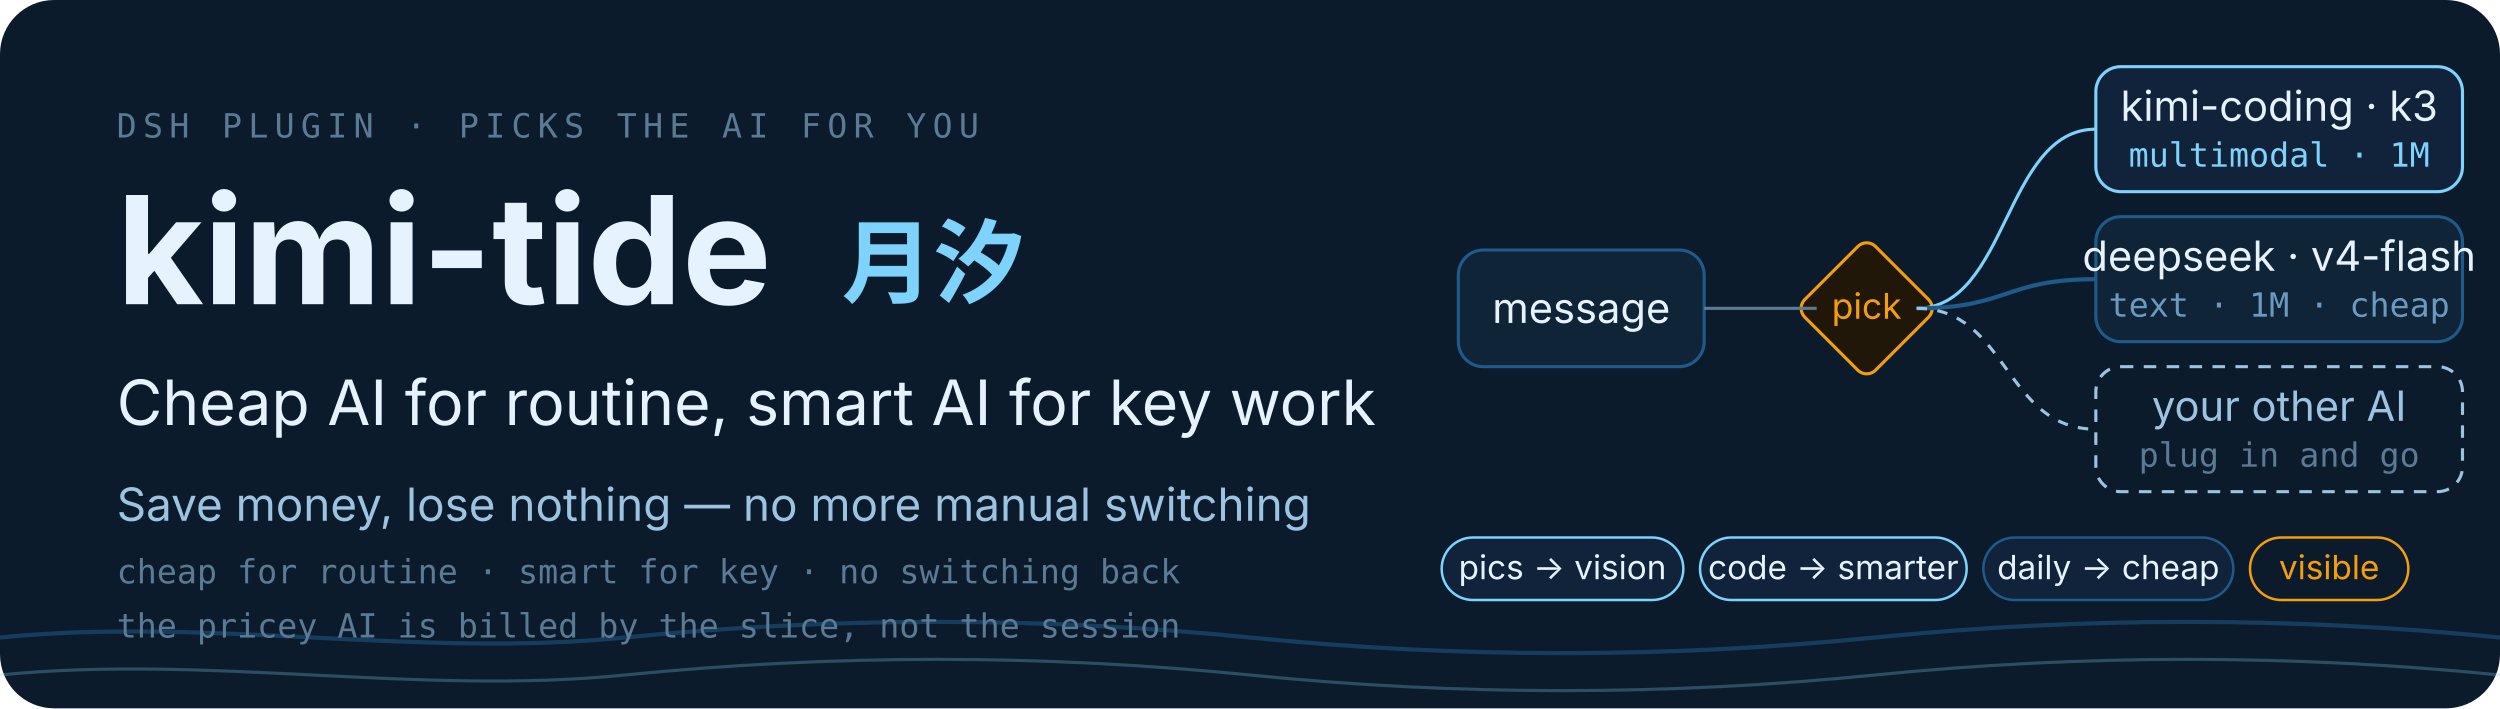
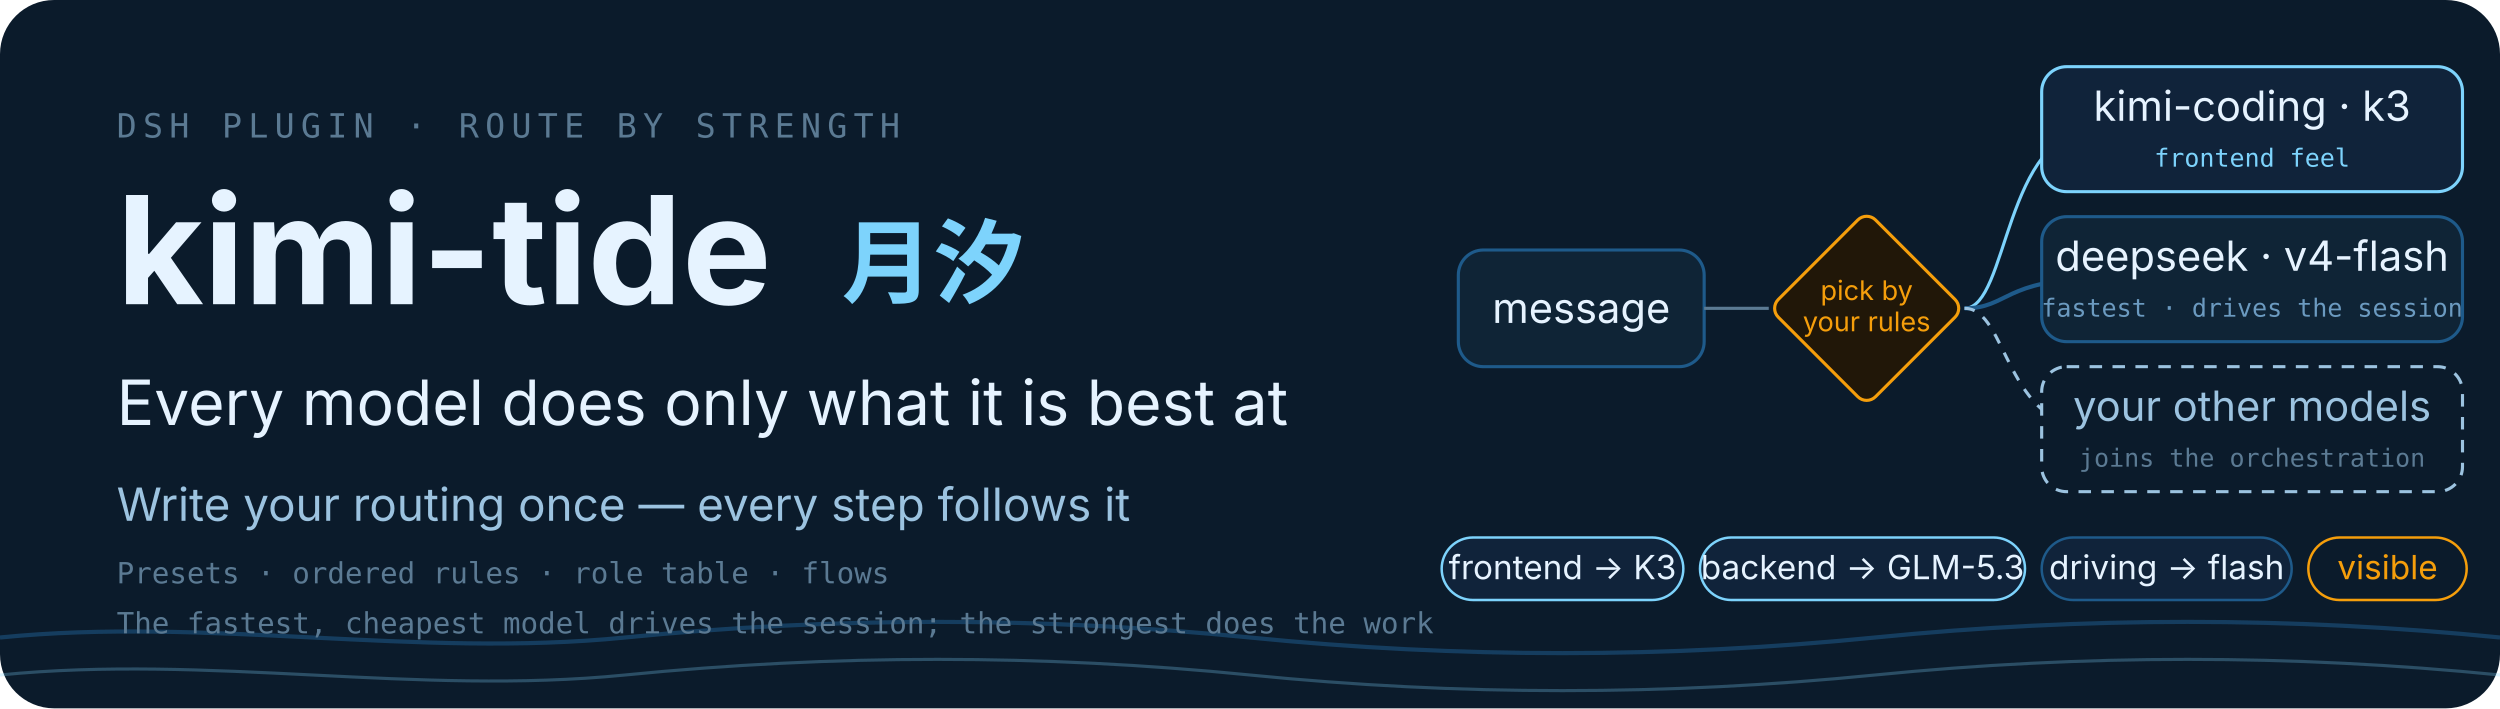
<svg xmlns="http://www.w3.org/2000/svg" width="1200" height="340" viewBox="0 0 1200 340" role="img" aria-labelledby="title desc">
  <rect width="1200" height="340" rx="26" fill="#0B1B2B" />
  <path d="M 0 306 C 100 296, 200 316, 300 306 S 500 296, 600 306 S 800 316, 900 306 S 1100 296, 1200 306" fill="none" stroke="#1E5A8A" stroke-width="2" opacity="0.55" />
  <path d="M 0 324 C 100 314, 200 334, 300 324 S 500 314, 600 324 S 800 334, 900 324 S 1100 314, 1200 324" fill="none" stroke="#7DD3FC" stroke-width="1.5" opacity="0.28" />
  <g id="title-block" transform="translate(56 66)">
-     <text x="0" y="0" font-family="ui-monospace, SFMono-Regular, Menlo, monospace" font-size="16" letter-spacing="3" fill="#5B7A93">DSH PLUGIN · PICKS THE AI FOR YOU</text>
+     <text x="0" y="0" font-family="ui-monospace, SFMono-Regular, Menlo, monospace" font-size="16" letter-spacing="3" fill="#5B7A93">DSH PLUGIN · ROUTE BY STRENGTH</text>
    <text x="0" y="80" font-family="-apple-system, BlinkMacSystemFont, 'Segoe UI', 'PingFang SC', 'Microsoft YaHei', sans-serif" font-size="72" font-weight="700" fill="#E6F3FF">kimi-tide</text>
    <text x="348" y="76" font-family="-apple-system, BlinkMacSystemFont, 'Segoe UI', 'PingFang SC', 'Microsoft YaHei', sans-serif" font-size="44" font-weight="600" fill="#7DD3FC">月汐</text>
-     <text x="0" y="138" font-family="-apple-system, BlinkMacSystemFont, 'Segoe UI', 'PingFang SC', 'Microsoft YaHei', sans-serif" font-size="30" fill="#E6F3FF">Cheap AI for routine, smart AI for key work</text>
-     <text x="0" y="184" font-family="-apple-system, BlinkMacSystemFont, 'Segoe UI', 'PingFang SC', 'Microsoft YaHei', sans-serif" font-size="22" fill="#9CC3E0">Save money, lose nothing — no more manual switching</text>
-     <g id="principles" transform="translate(0 214)" font-family="ui-monospace, SFMono-Regular, Menlo, monospace" font-size="16" fill="#5B7A93">
-       <text x="0" y="0">cheap for routine · smart for key · no switching back</text>
-       <text x="0" y="26">the pricey AI is billed by the slice, not the session</text>
+     <text x="0" y="138" font-family="-apple-system, BlinkMacSystemFont, 'Segoe UI', 'PingFang SC', 'Microsoft YaHei', sans-serif" font-size="30" fill="#E6F3FF">Every model does only what it is best at</text>
+     <text x="0" y="184" font-family="-apple-system, BlinkMacSystemFont, 'Segoe UI', 'PingFang SC', 'Microsoft YaHei', sans-serif" font-size="22" fill="#9CC3E0">Write your routing once — every step follows it</text>
+     <g id="principles" transform="translate(0 214)" font-family="ui-monospace, SFMono-Regular, Menlo, monospace" font-size="14" fill="#5B7A93">
+       <text x="0" y="0">Presets · ordered rules · role table · flows</text>
+       <text x="0" y="24">The fastest, cheapest model drives the session; the strongest does the work</text>
    </g>
  </g>
  <g id="project-proof" transform="translate(700 34)">
    <rect x="0" y="86" width="118" height="56" rx="12" fill="#0F2436" stroke="#1E5A8A" stroke-width="1.5" />
    <text x="59" y="121" text-anchor="middle" font-family="-apple-system, BlinkMacSystemFont, 'Segoe UI', 'PingFang SC', 'Microsoft YaHei', sans-serif" font-size="20" fill="#E6F3FF">message</text>
-     <rect x="172" y="90" width="48" height="48" rx="6" fill="#211708" stroke="#F59E0B" stroke-width="1.5" transform="rotate(45 196 114)" />
-     <text x="196" y="119" text-anchor="middle" font-family="-apple-system, BlinkMacSystemFont, 'Segoe UI', 'PingFang SC', 'Microsoft YaHei', sans-serif" font-size="17" fill="#F59E0B">pick</text>
-     <path d="M 118 114 L 172 114" stroke="#5B7A93" stroke-width="1.5" fill="none" />
+     <rect x="163" y="81" width="66" height="66" rx="6" fill="#211708" stroke="#F59E0B" stroke-width="1.5" transform="rotate(45 196 114)" />
+     <text x="196" y="110" text-anchor="middle" font-family="-apple-system, BlinkMacSystemFont, 'Segoe UI', 'PingFang SC', 'Microsoft YaHei', sans-serif" font-size="13" fill="#F59E0B">pick by</text>
+     <text x="196" y="125" text-anchor="middle" font-family="-apple-system, BlinkMacSystemFont, 'Segoe UI', 'PingFang SC', 'Microsoft YaHei', sans-serif" font-size="13" fill="#F59E0B">your rules</text>
+     <path d="M 118 114 L 149 114" stroke="#5B7A93" stroke-width="1.5" fill="none" />
    <g id="flow-lines">
-       <path d="M 220 114 C 264 114, 262 28, 306 28" stroke="#7DD3FC" stroke-width="1.5" fill="none" />
-       <path d="M 220 114 C 264 114, 262 100, 306 100" stroke="#1E5A8A" stroke-width="2" fill="none" />
-       <path d="M 220 114 C 264 114, 262 172, 306 172" stroke="#9CC3E0" stroke-width="1.5" fill="none" stroke-dasharray="5 5" />
+       <path d="M 243 114 C 264 114, 262 28, 306 28" stroke="#7DD3FC" stroke-width="1.5" fill="none" />
+       <path d="M 243 114 C 264 114, 262 100, 306 100" stroke="#1E5A8A" stroke-width="2" fill="none" />
+       <path d="M 243 114 C 264 114, 262 172, 306 172" stroke="#9CC3E0" stroke-width="1.5" fill="none" stroke-dasharray="5 5" />
    </g>
    <g id="ch-1">
-       <rect x="306" y="-2" width="176" height="60" rx="12" fill="#10233A" stroke="#7DD3FC" stroke-width="1.5" />
-       <text x="394" y="24" text-anchor="middle" font-family="-apple-system, BlinkMacSystemFont, 'Segoe UI', 'PingFang SC', 'Microsoft YaHei', sans-serif" font-size="20" fill="#E6F3FF">kimi-coding · k3</text>
-       <text x="394" y="46" text-anchor="middle" font-family="ui-monospace, SFMono-Regular, Menlo, monospace" font-size="16" fill="#7DD3FC">multimodal · 1M</text>
+       <rect x="280" y="-2" width="202" height="60" rx="12" fill="#10233A" stroke="#7DD3FC" stroke-width="1.5" />
+       <text x="381" y="24" text-anchor="middle" font-family="-apple-system, BlinkMacSystemFont, 'Segoe UI', 'PingFang SC', 'Microsoft YaHei', sans-serif" font-size="20" fill="#E6F3FF">kimi-coding · k3</text>
+       <text x="381" y="46" text-anchor="middle" font-family="ui-monospace, SFMono-Regular, Menlo, monospace" font-size="12" fill="#7DD3FC">frontend feel</text>
    </g>
    <g id="ch-2">
-       <rect x="306" y="70" width="176" height="60" rx="12" fill="#0F2436" stroke="#1E5A8A" stroke-width="1.5" />
-       <text x="394" y="96" text-anchor="middle" font-family="-apple-system, BlinkMacSystemFont, 'Segoe UI', 'PingFang SC', 'Microsoft YaHei', sans-serif" font-size="20" fill="#E6F3FF">deepseek · v4-flash</text>
-       <text x="394" y="118" text-anchor="middle" font-family="ui-monospace, SFMono-Regular, Menlo, monospace" font-size="16" fill="#6B9AC0">text · 1M · cheap</text>
+       <rect x="280" y="70" width="202" height="60" rx="12" fill="#0F2436" stroke="#1E5A8A" stroke-width="1.5" />
+       <text x="381" y="96" text-anchor="middle" font-family="-apple-system, BlinkMacSystemFont, 'Segoe UI', 'PingFang SC', 'Microsoft YaHei', sans-serif" font-size="20" fill="#E6F3FF">deepseek · v4-flash</text>
+       <text x="381" y="118" text-anchor="middle" font-family="ui-monospace, SFMono-Regular, Menlo, monospace" font-size="12" fill="#6B9AC0">fastest · drives the session</text>
    </g>
    <g id="ch-3">
-       <rect x="306" y="142" width="176" height="60" rx="12" fill="#0B1B2B" stroke="#9CC3E0" stroke-width="1.5" stroke-dasharray="6 5" />
-       <text x="394" y="168" text-anchor="middle" font-family="-apple-system, BlinkMacSystemFont, 'Segoe UI', 'PingFang SC', 'Microsoft YaHei', sans-serif" font-size="20" fill="#9CC3E0">your other AI</text>
-       <text x="394" y="190" text-anchor="middle" font-family="ui-monospace, SFMono-Regular, Menlo, monospace" font-size="16" fill="#5B7A93">plug in and go</text>
+       <rect x="280" y="142" width="202" height="60" rx="12" fill="#0B1B2B" stroke="#9CC3E0" stroke-width="1.5" stroke-dasharray="6 5" />
+       <text x="381" y="168" text-anchor="middle" font-family="-apple-system, BlinkMacSystemFont, 'Segoe UI', 'PingFang SC', 'Microsoft YaHei', sans-serif" font-size="20" fill="#9CC3E0">your other models</text>
+       <text x="381" y="190" text-anchor="middle" font-family="ui-monospace, SFMono-Regular, Menlo, monospace" font-size="12" fill="#5B7A93">joins the orchestration</text>
    </g>
    <g id="rule-chips" transform="translate(-8 224)" font-family="-apple-system, BlinkMacSystemFont, 'Segoe UI', 'PingFang SC', 'Microsoft YaHei', sans-serif" font-size="16" fill="#E6F3FF">
      <rect x="0" y="0" width="116" height="30" rx="15" fill="#10233A" stroke="#7DD3FC" stroke-width="1.2" />
-       <text x="58" y="20" text-anchor="middle">pics → vision</text>
-       <rect x="124" y="0" width="128" height="30" rx="15" fill="#10233A" stroke="#7DD3FC" stroke-width="1.2" />
-       <text x="188" y="20" text-anchor="middle">code → smarter</text>
-       <rect x="260" y="0" width="120" height="30" rx="15" fill="#10233A" stroke="#1E5A8A" stroke-width="1.2" />
-       <text x="320" y="20" text-anchor="middle">daily → cheap</text>
-       <rect x="388" y="0" width="76" height="30" rx="15" fill="none" stroke="#F59E0B" stroke-width="1.2" />
-       <text x="426" y="20" text-anchor="middle" fill="#F59E0B">visible</text>
+       <text x="58" y="20" text-anchor="middle">frontend → K3</text>
+       <rect x="124" y="0" width="156" height="30" rx="15" fill="#10233A" stroke="#7DD3FC" stroke-width="1.2" />
+       <text x="202" y="20" text-anchor="middle">backend → GLM-5.3</text>
+       <rect x="288" y="0" width="120" height="30" rx="15" fill="#10233A" stroke="#1E5A8A" stroke-width="1.2" />
+       <text x="348" y="20" text-anchor="middle">driving → flash</text>
+       <rect x="416" y="0" width="76" height="30" rx="15" fill="none" stroke="#F59E0B" stroke-width="1.2" />
+       <text x="454" y="20" text-anchor="middle" fill="#F59E0B">visible</text>
    </g>
  </g>
</svg>
